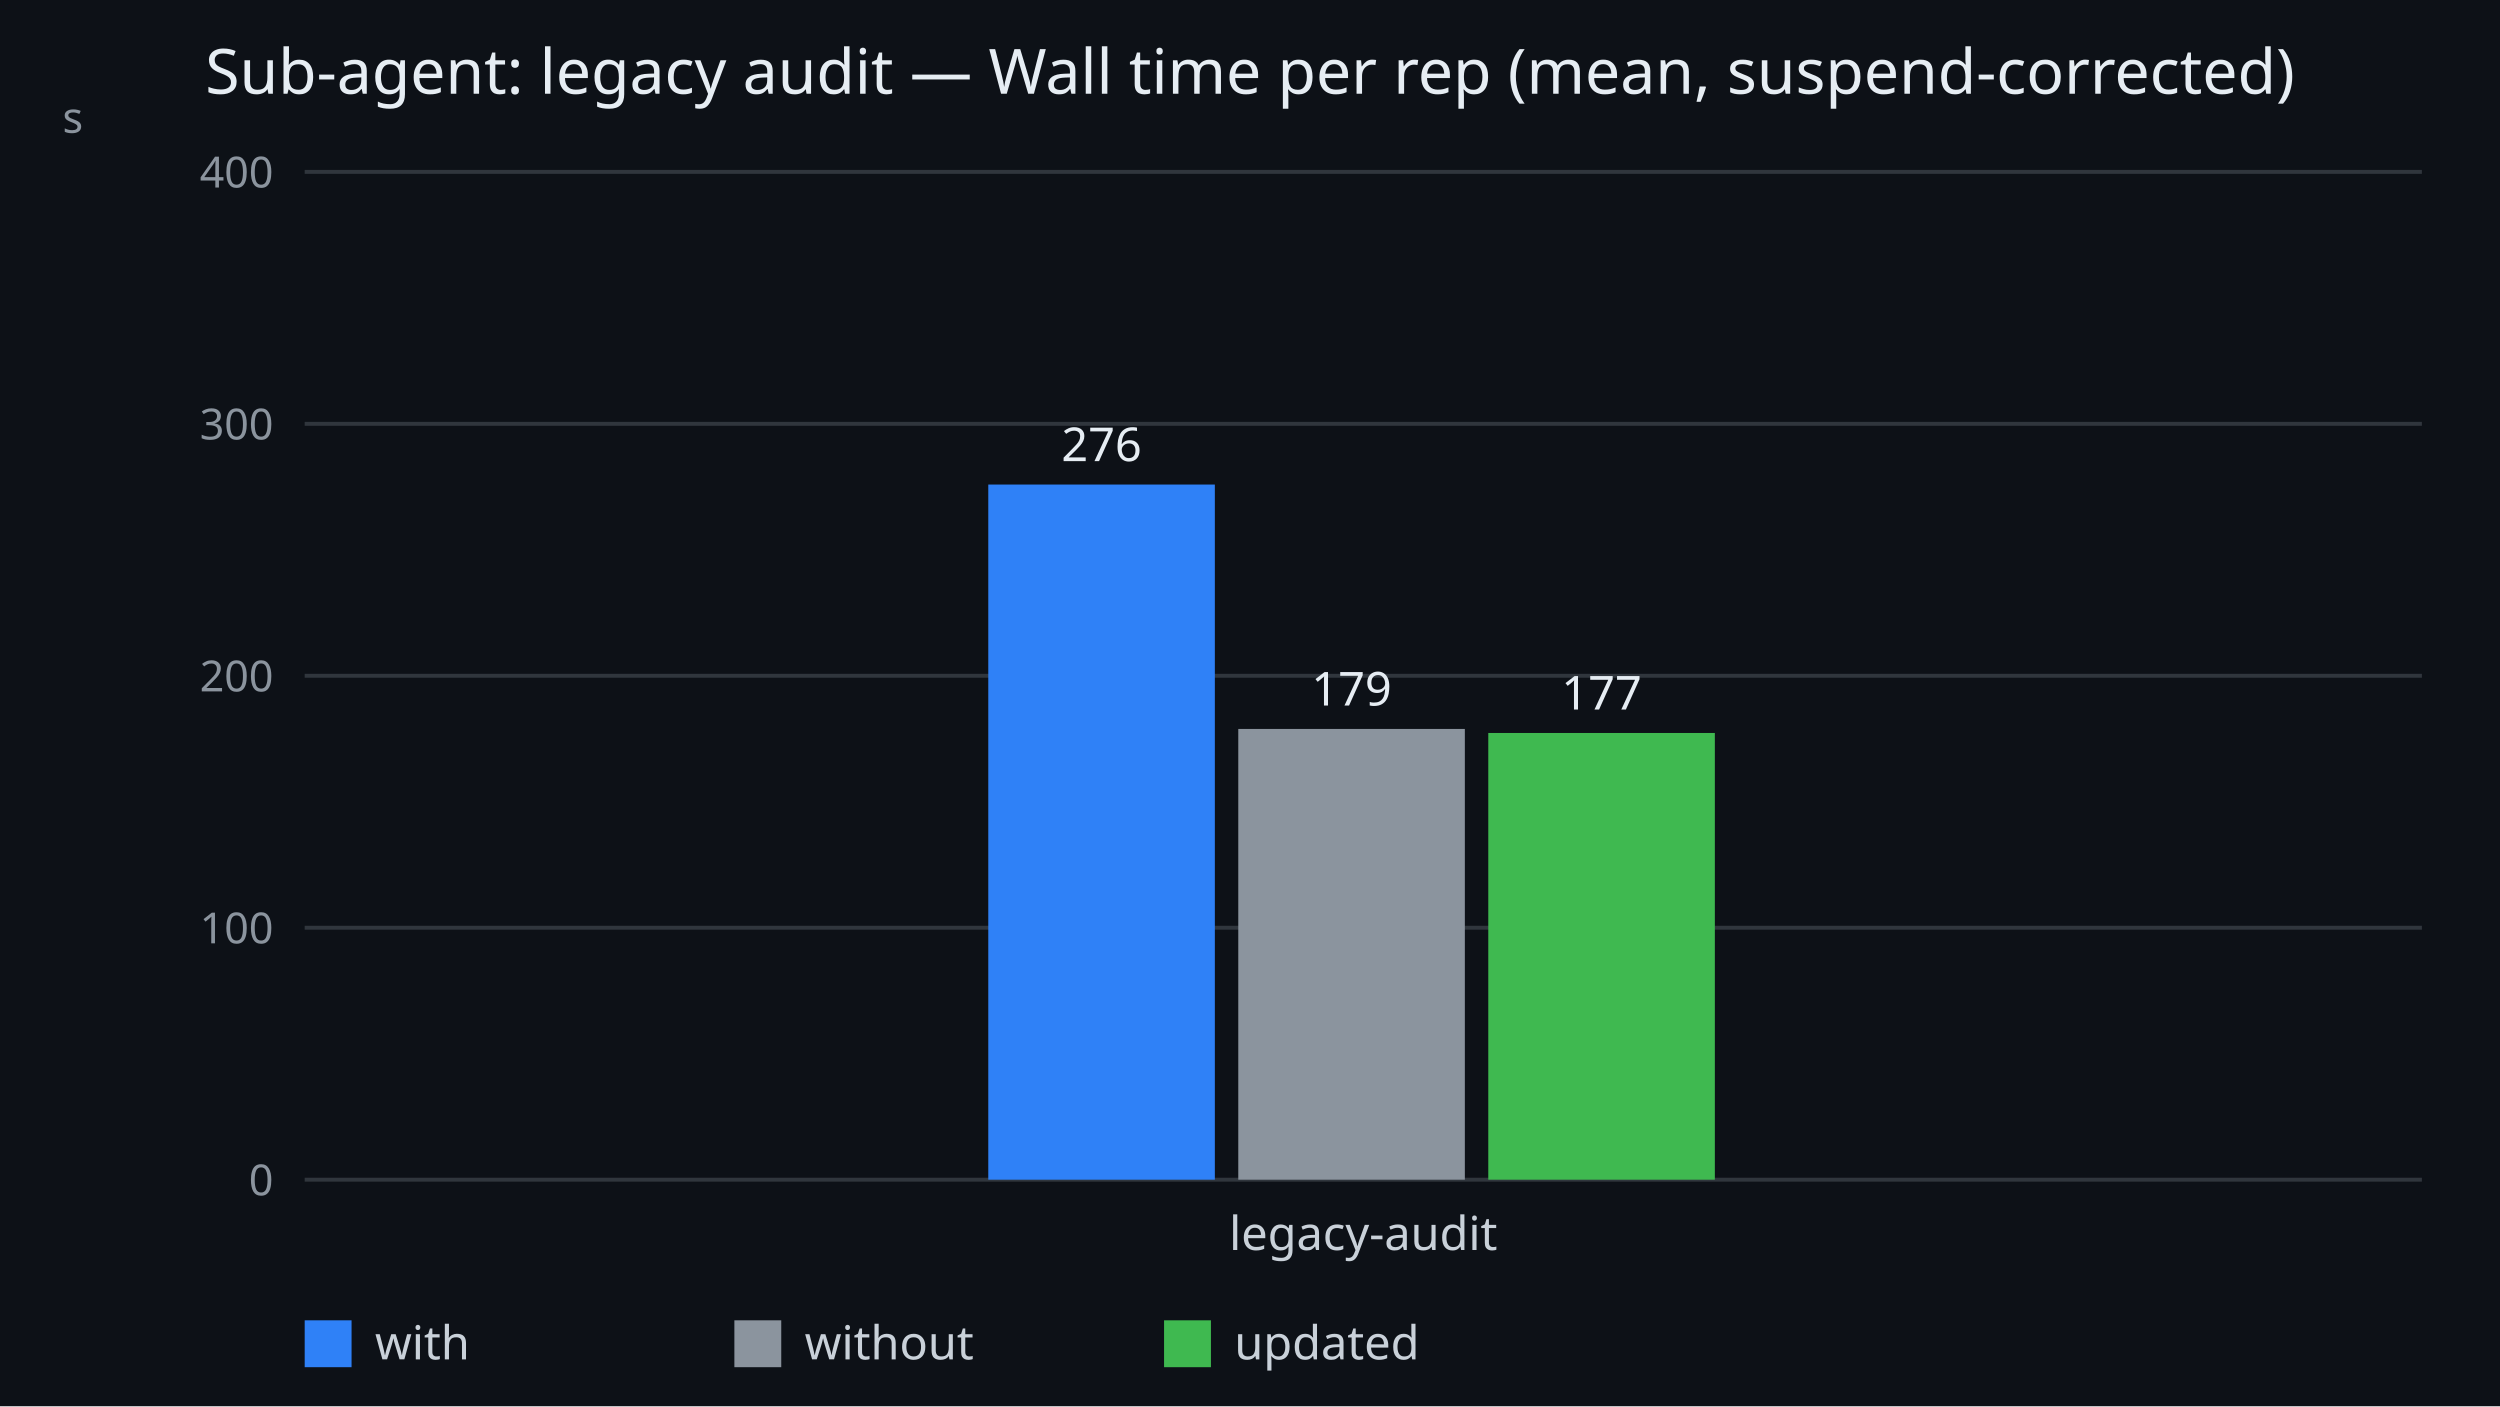
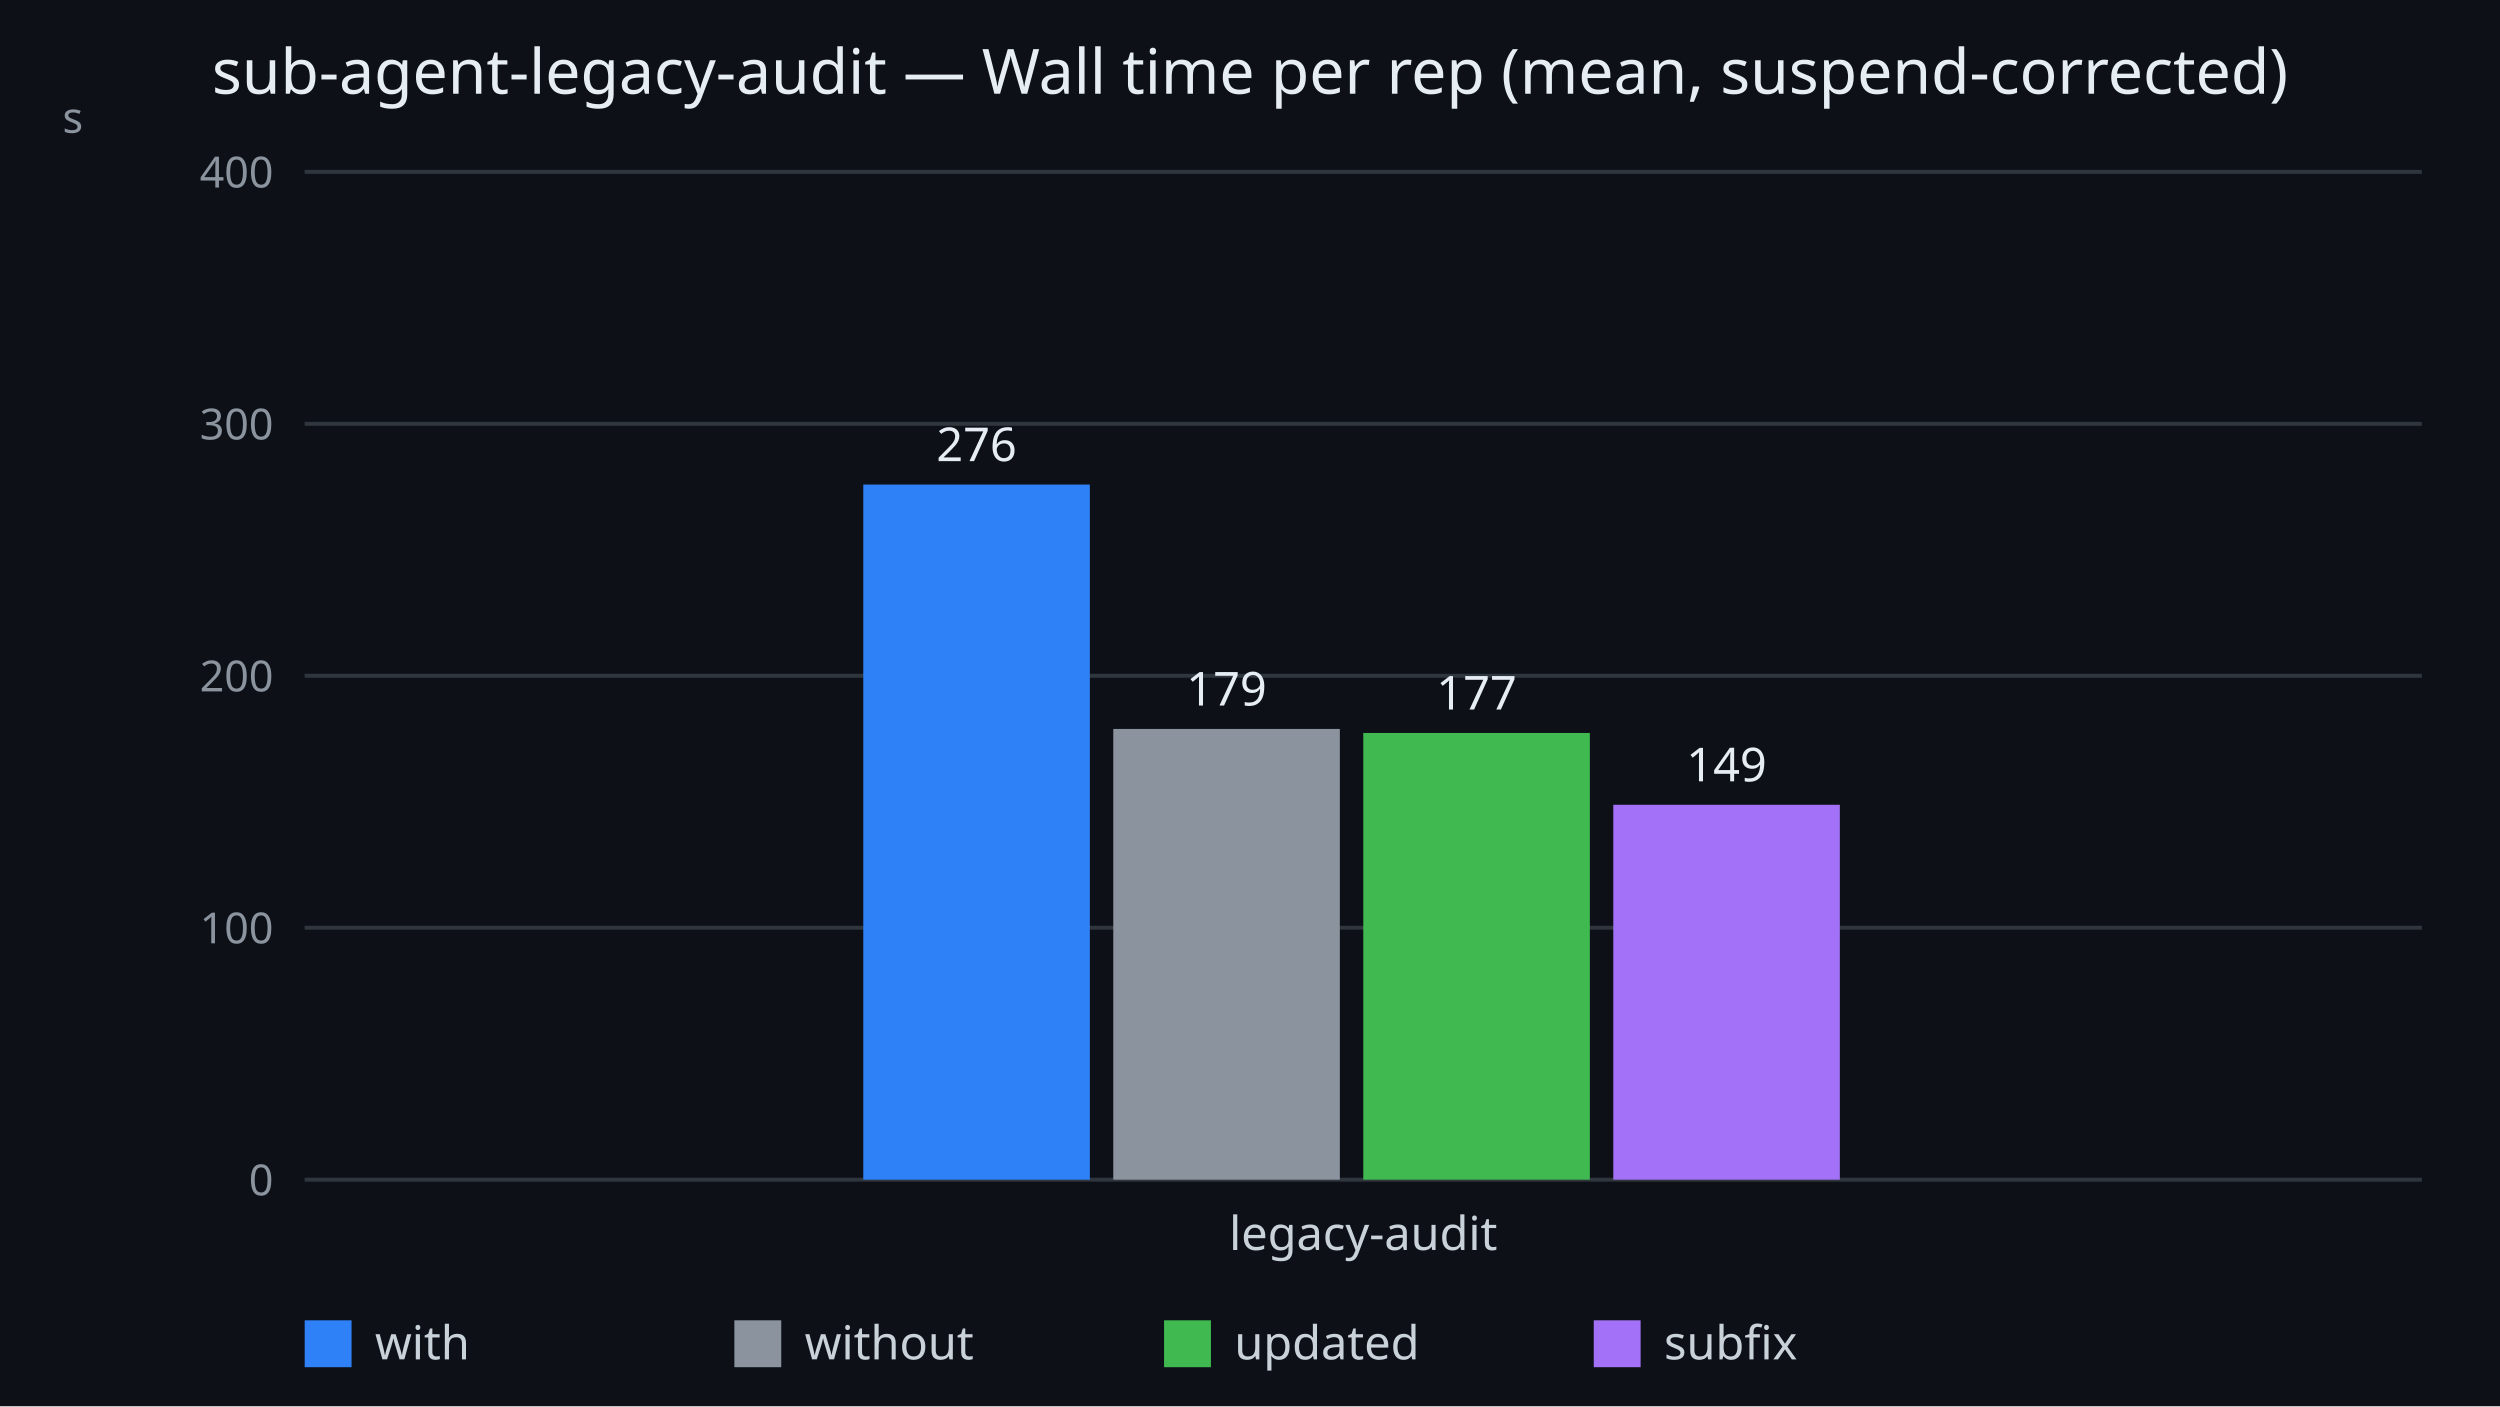
<svg xmlns="http://www.w3.org/2000/svg" width="640" height="360" viewBox="0 0 640 360" font-family="ui-sans-serif, system-ui, sans-serif">
  <rect width="640" height="360" fill="#0d1117" />
-   <text x="320" y="24" fill="#e6edf3" font-size="16" text-anchor="middle">Sub-agent: legacy audit — Wall time per rep (mean, suspend-corrected)</text>
+   <text x="320" y="24" fill="#e6edf3" font-size="16" text-anchor="middle">sub-agent-legacy-audit — Wall time per rep (mean, suspend-corrected)</text>
  <line x1="78" y1="302" x2="620" y2="302" stroke="#30363d" />
  <text x="70" y="306" fill="#8b949e" font-size="11" text-anchor="end">0</text>
  <line x1="78" y1="237.5" x2="620" y2="237.5" stroke="#30363d" />
  <text x="70" y="241.5" fill="#8b949e" font-size="11" text-anchor="end">100</text>
  <line x1="78" y1="173" x2="620" y2="173" stroke="#30363d" />
  <text x="70" y="177" fill="#8b949e" font-size="11" text-anchor="end">200</text>
  <line x1="78" y1="108.5" x2="620" y2="108.5" stroke="#30363d" />
  <text x="70" y="112.5" fill="#8b949e" font-size="11" text-anchor="end">300</text>
  <line x1="78" y1="44" x2="620" y2="44" stroke="#30363d" />
  <text x="70" y="48" fill="#8b949e" font-size="11" text-anchor="end">400</text>
-   <rect x="253" y="124.044" width="58" height="177.956" fill="#2f81f7" />
-   <text x="282" y="118.044" fill="#e6edf3" font-size="12" text-anchor="middle">276</text>
-   <rect x="317" y="186.609" width="58" height="115.391" fill="#8b949e" />
-   <text x="346" y="180.609" fill="#e6edf3" font-size="12" text-anchor="middle">179</text>
-   <rect x="381" y="187.642" width="58" height="114.359" fill="#3fb950" />
-   <text x="410" y="181.642" fill="#e6edf3" font-size="12" text-anchor="middle">177</text>
+   <rect x="221" y="124.044" width="58" height="177.956" fill="#2f81f7" />
+   <text x="250" y="118.044" fill="#e6edf3" font-size="12" text-anchor="middle">276</text>
+   <rect x="285" y="186.609" width="58" height="115.391" fill="#8b949e" />
+   <text x="314" y="180.609" fill="#e6edf3" font-size="12" text-anchor="middle">179</text>
+   <rect x="349" y="187.642" width="58" height="114.359" fill="#3fb950" />
+   <text x="378" y="181.642" fill="#e6edf3" font-size="12" text-anchor="middle">177</text>
+   <rect x="413" y="206.024" width="58" height="95.976" fill="#a371f7" />
+   <text x="442" y="200.024" fill="#e6edf3" font-size="12" text-anchor="middle">149</text>
  <text x="349" y="320" fill="#c9d1d9" font-size="12" text-anchor="middle">legacy-audit</text>
  <text x="16" y="34" fill="#8b949e" font-size="11">s</text>
  <rect x="78" y="338" width="12" height="12" fill="#2f81f7" />
  <text x="96" y="348" fill="#c9d1d9" font-size="12">with</text>
  <rect x="188" y="338" width="12" height="12" fill="#8b949e" />
  <text x="206" y="348" fill="#c9d1d9" font-size="12">without</text>
  <rect x="298" y="338" width="12" height="12" fill="#3fb950" />
  <text x="316" y="348" fill="#c9d1d9" font-size="12">updated</text>
+   <rect x="408" y="338" width="12" height="12" fill="#a371f7" />
+   <text x="426" y="348" fill="#c9d1d9" font-size="12">subfix</text>
</svg>
